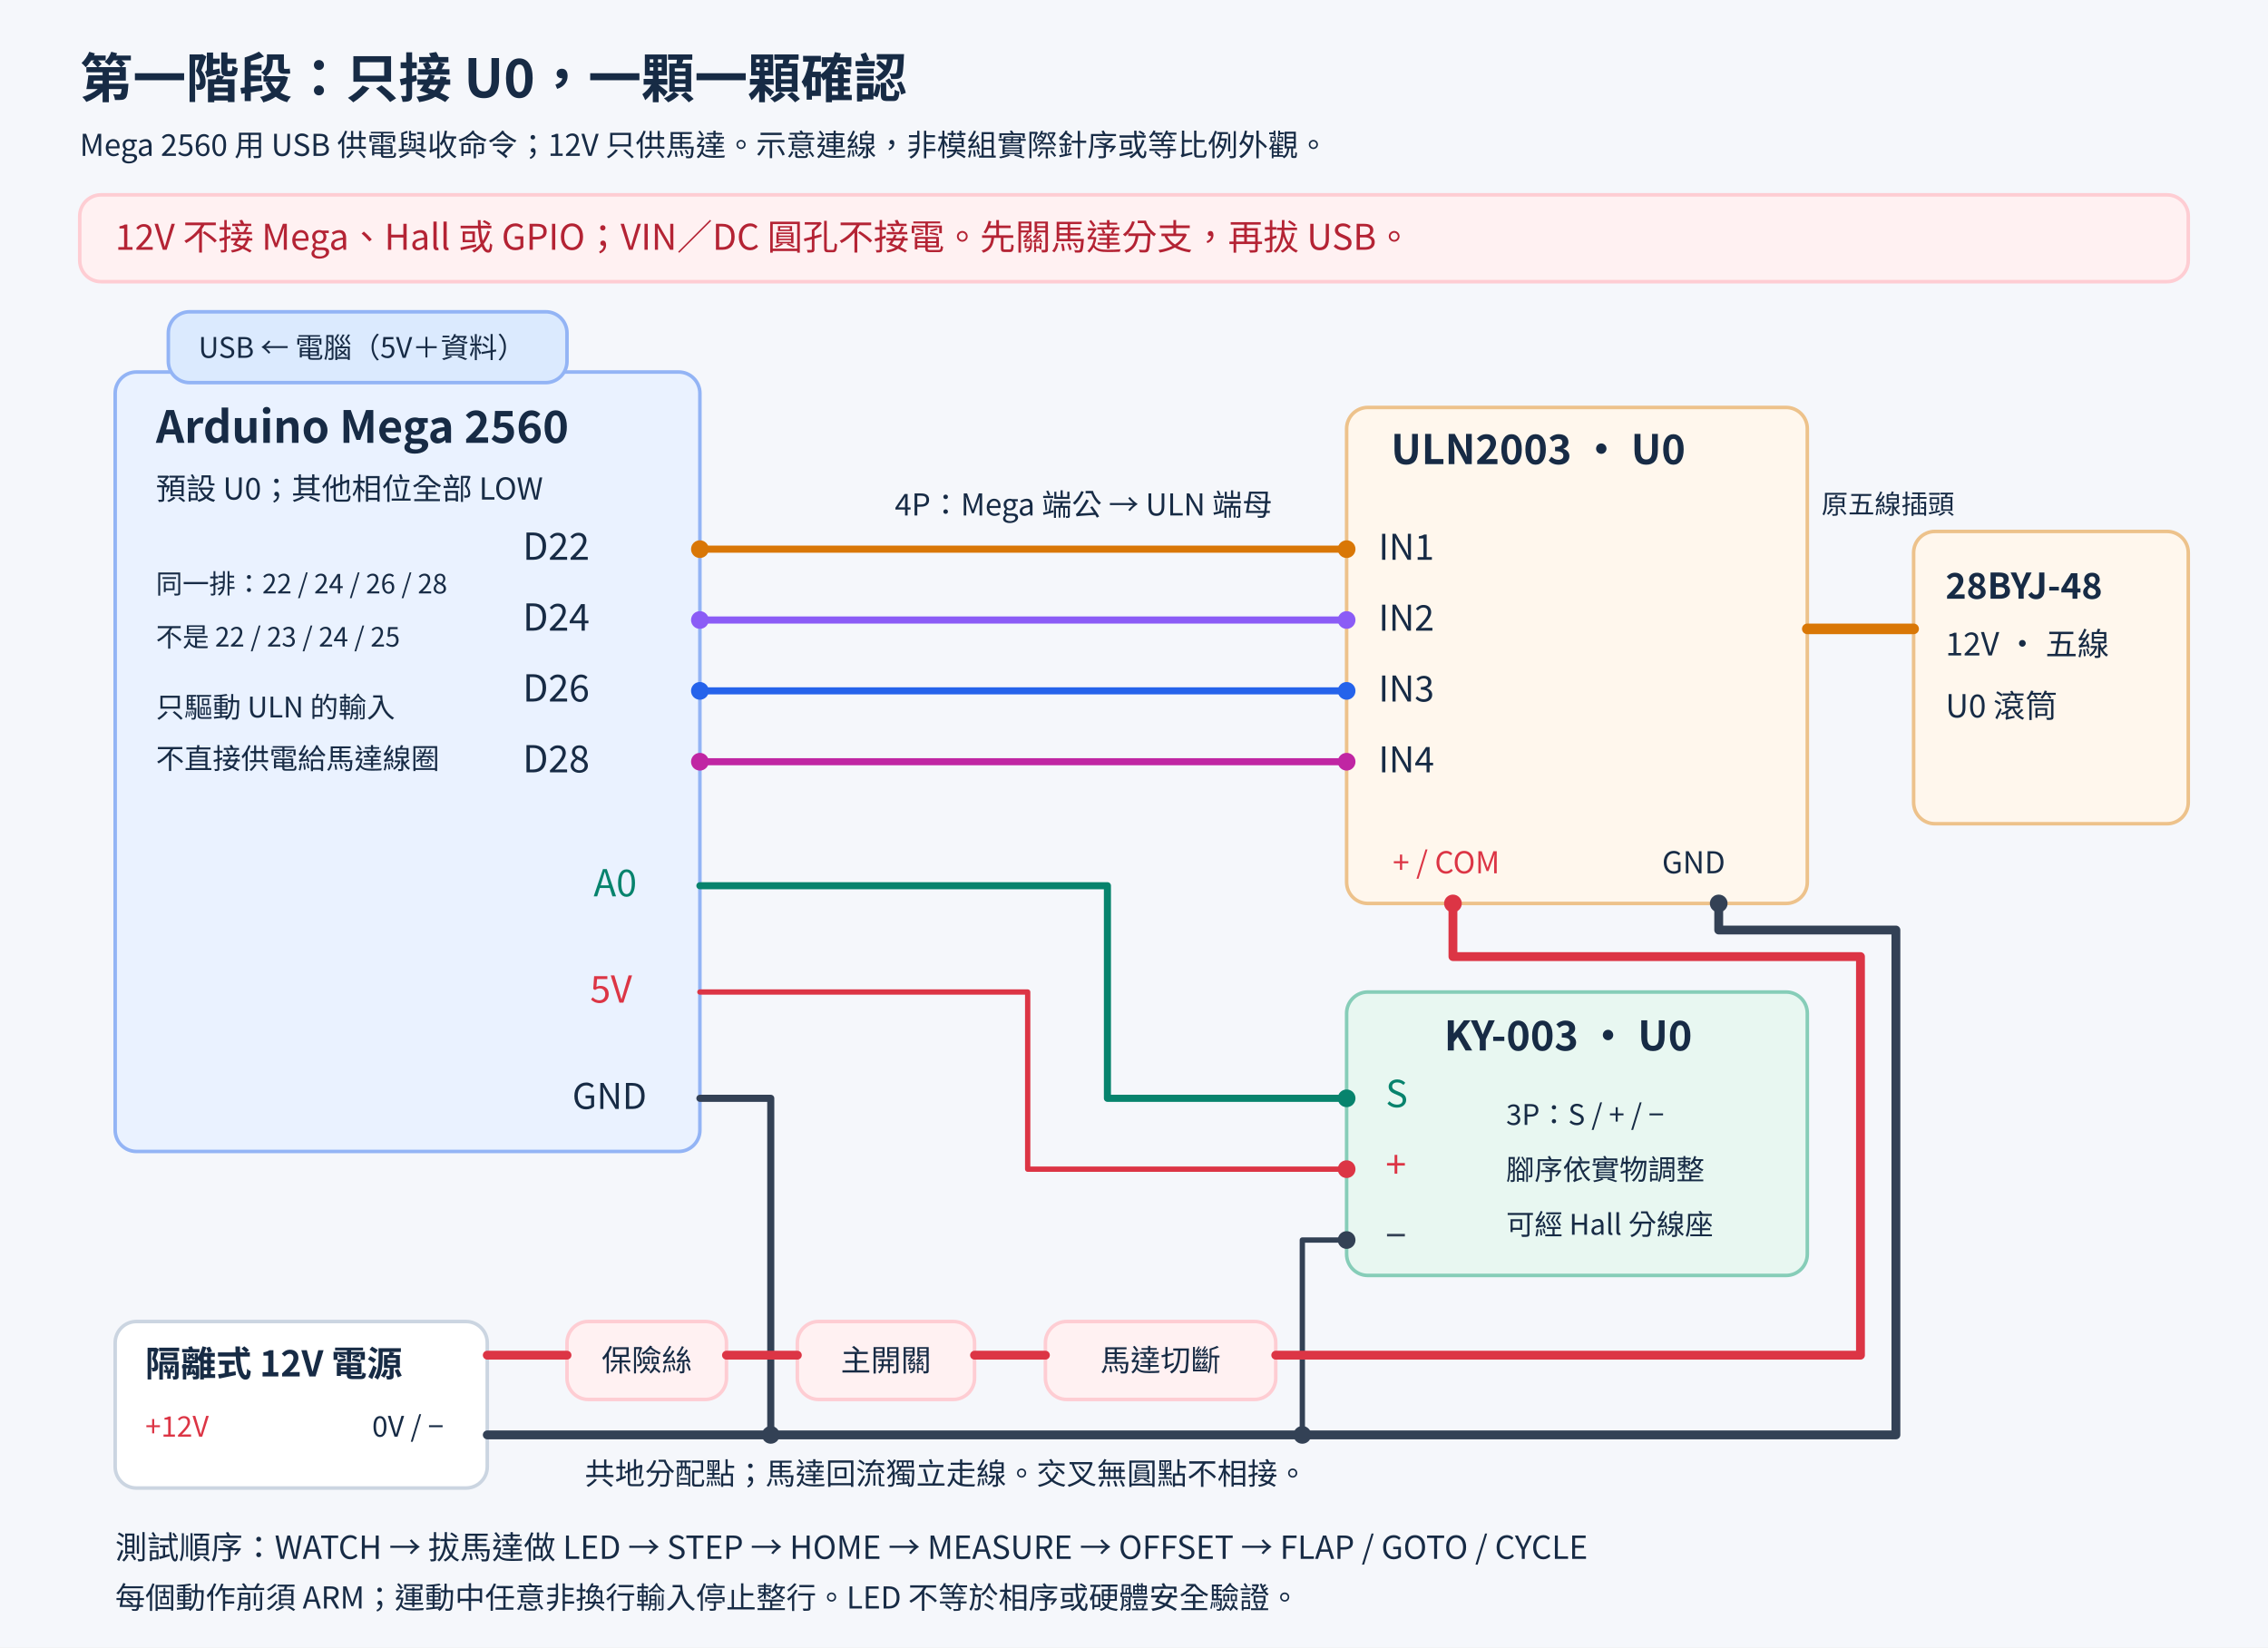
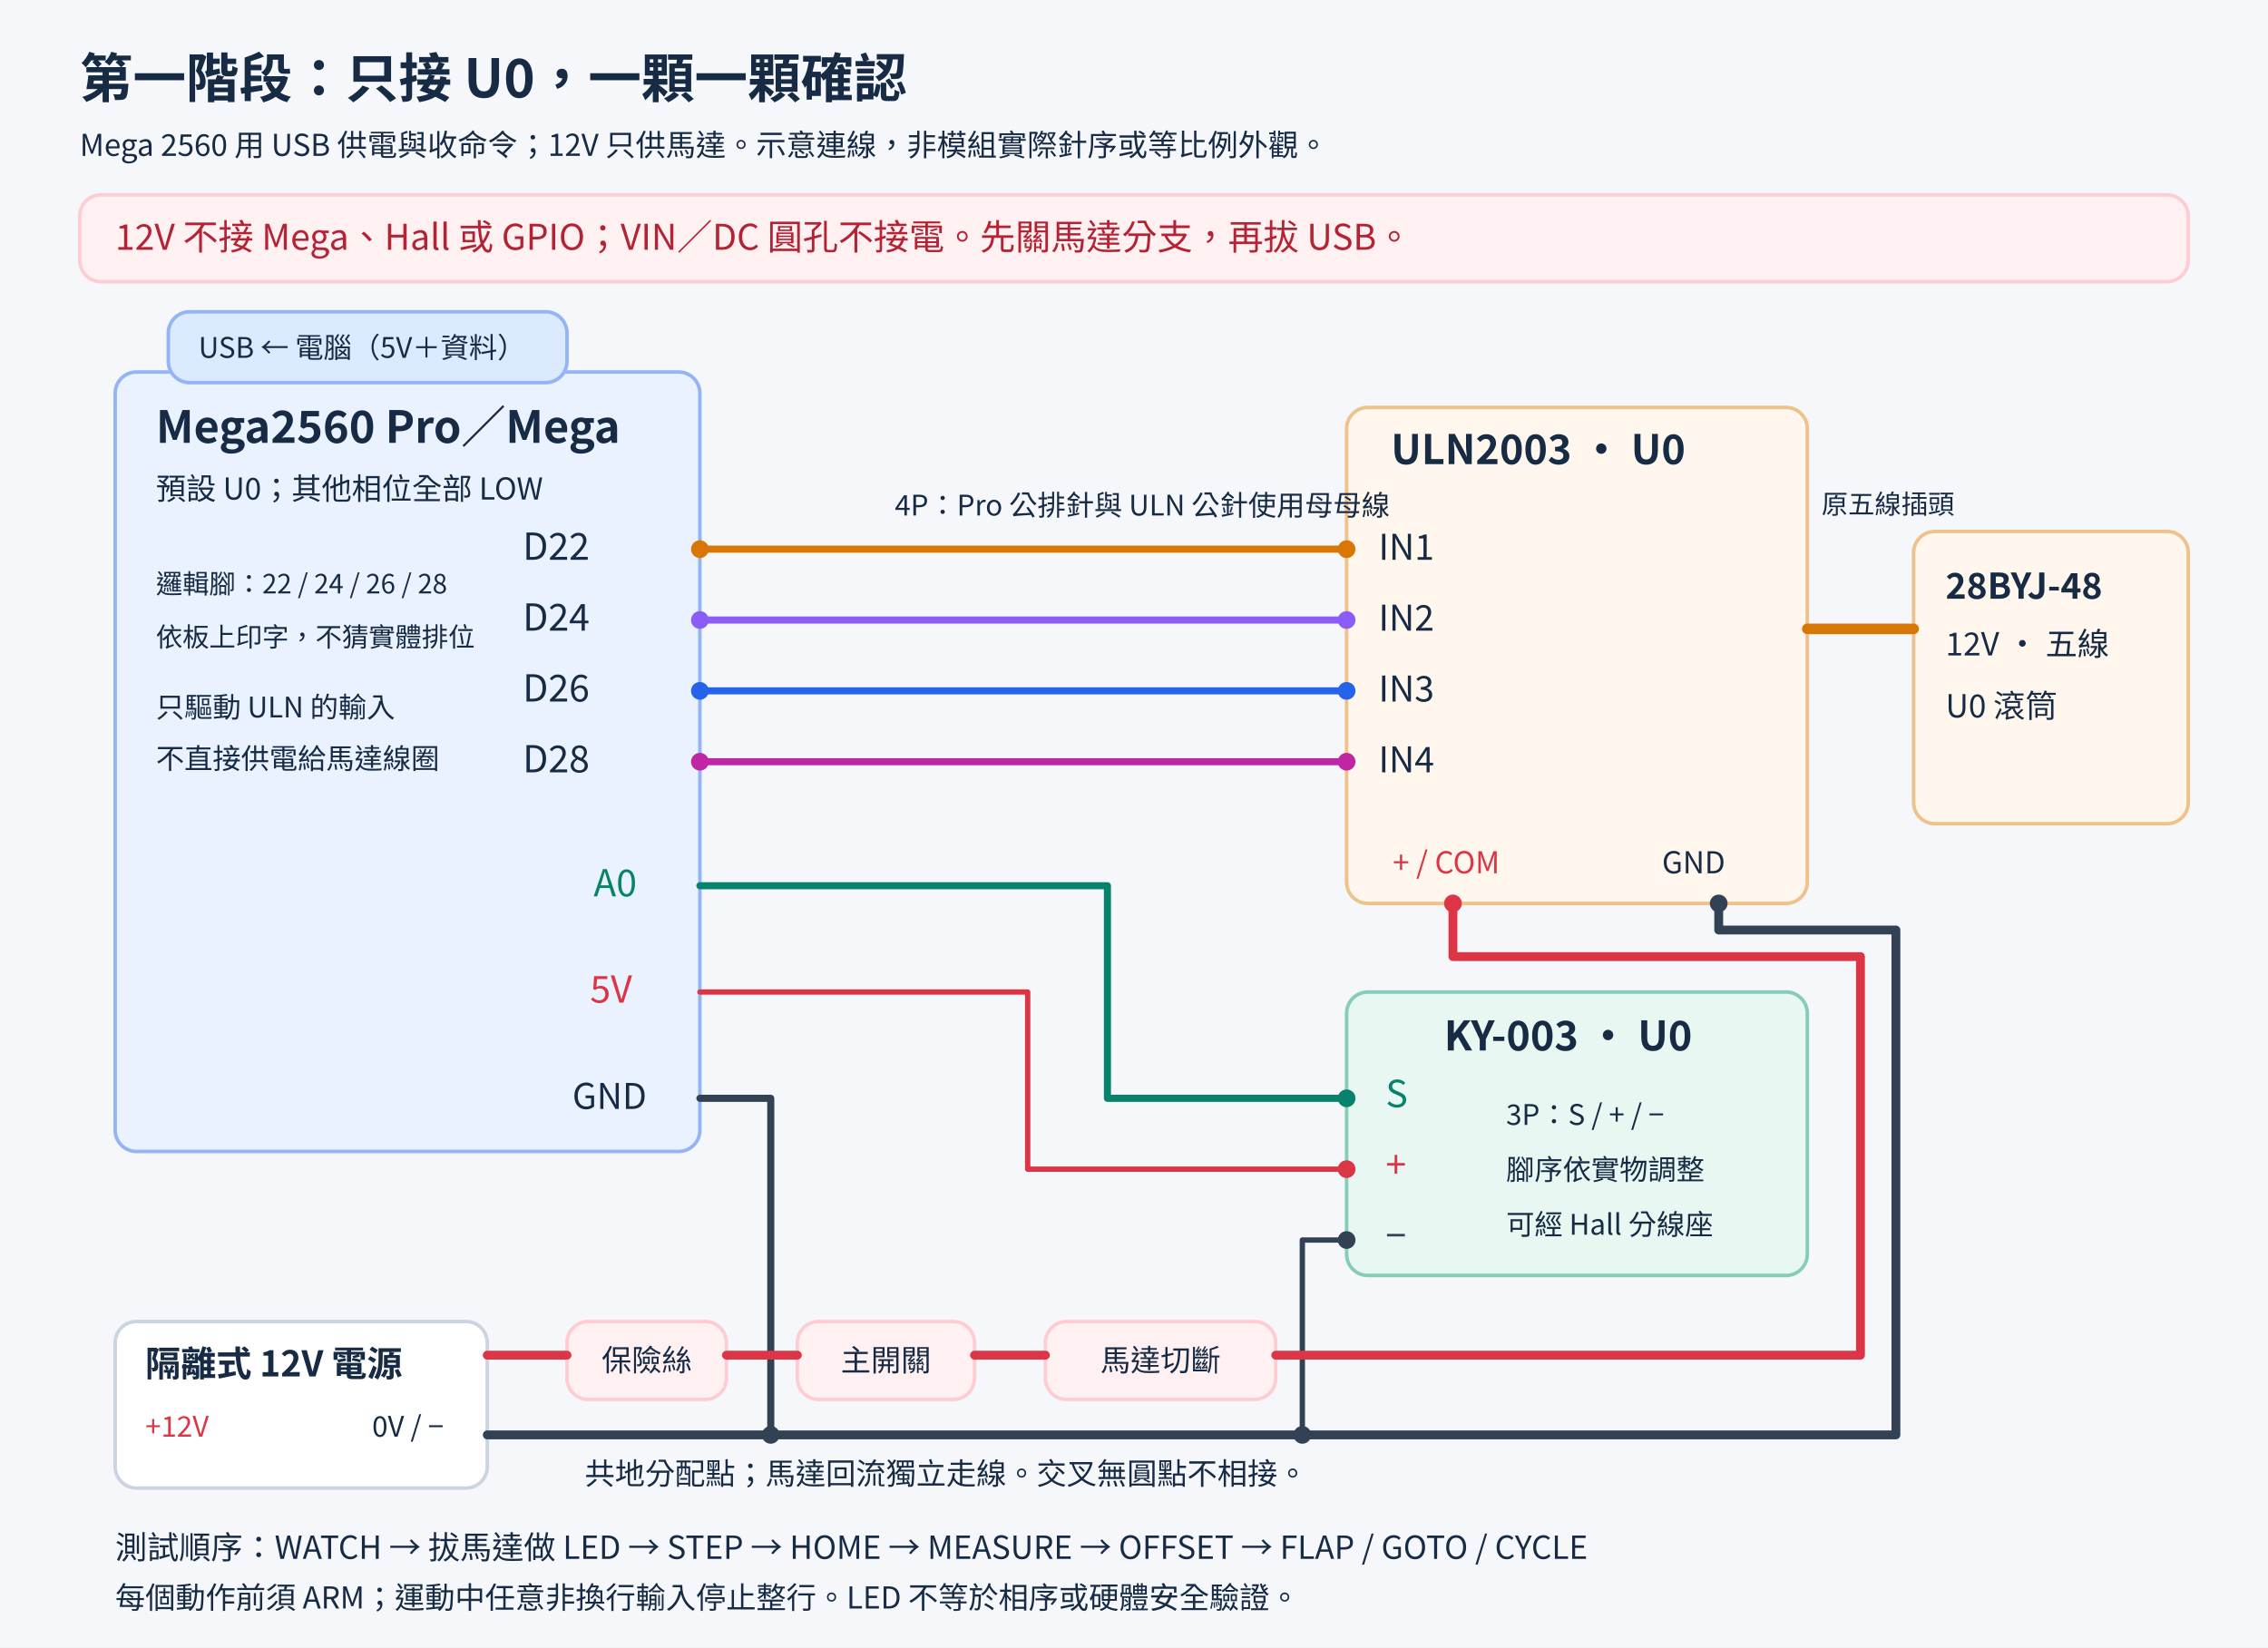
<svg xmlns="http://www.w3.org/2000/svg" viewBox="0 0 1280 930" role="img" aria-labelledby="title desc">
  <style>text{font-family:"Microsoft JhengHei","Noto Sans CJK TC",sans-serif;fill:#172b45} .wire{fill:none;stroke-linejoin:round;stroke-linecap:round}</style>
  <rect width="1280" height="930" fill="#f5f7fb" />
  <text x="45" y="55" font-size="30" font-weight="bold" text-anchor="start">第一階段：只接 U0，一顆一顆確認</text>
  <text x="45" y="88" font-size="17" font-weight="normal" text-anchor="start">Mega 2560 用 USB 供電與收命令；12V 只供馬達。示意連線，非模組實際針序或等比例外觀。</text>
  <rect x="45" y="110" width="1190" height="49" rx="12" fill="#fff1f2" stroke="#fecdd3" stroke-width="2" />
  <text x="65" y="141" font-size="20" font-weight="normal" text-anchor="start" style="fill:#b42334">12V 不接 Mega、Hall 或 GPIO；VIN／DC 圓孔不接電。先關馬達分支，再拔 USB。</text>
  <rect x="65" y="210" width="330" height="440" rx="12" fill="#eaf2ff" stroke="#93b4f5" stroke-width="2" />
-   <text x="88" y="250" font-size="25" font-weight="bold" text-anchor="start">Arduino Mega 2560</text>
+   <text x="88" y="250" font-size="25" font-weight="bold" text-anchor="start">Mega2560 Pro／Mega</text>
  <text x="88" y="282" font-size="17" font-weight="normal" text-anchor="start">預設 U0；其他相位全部 LOW</text>
  <rect x="95" y="176" width="225" height="40" rx="12" fill="#dbeafe" stroke="#93b4f5" stroke-width="2" />
  <text x="112" y="202" font-size="16" font-weight="normal" text-anchor="start">USB ← 電腦（5V＋資料）</text>
  <rect x="760" y="230" width="260" height="280" rx="12" fill="#fff7ed" stroke="#edc28b" stroke-width="2" />
  <text x="785" y="262" font-size="23" font-weight="bold" text-anchor="start">ULN2003 · U0</text>
  <text x="295" y="316" font-size="21" font-weight="normal" text-anchor="start">D22</text>
  <text x="778" y="316" font-size="20" font-weight="normal" text-anchor="start">IN1</text>
  <polyline class="wire" points="395,310 760,310" stroke="#d97706" stroke-width="4" />
  <circle cx="395" cy="310" r="5" fill="#d97706" />
  <circle cx="760" cy="310" r="5" fill="#d97706" />
  <text x="295" y="356" font-size="21" font-weight="normal" text-anchor="start">D24</text>
  <text x="778" y="356" font-size="20" font-weight="normal" text-anchor="start">IN2</text>
  <polyline class="wire" points="395,350 760,350" stroke="#8b5cf6" stroke-width="4" />
  <circle cx="395" cy="350" r="5" fill="#8b5cf6" />
  <circle cx="760" cy="350" r="5" fill="#8b5cf6" />
  <text x="295" y="396" font-size="21" font-weight="normal" text-anchor="start">D26</text>
  <text x="778" y="396" font-size="20" font-weight="normal" text-anchor="start">IN3</text>
  <polyline class="wire" points="395,390 760,390" stroke="#2563eb" stroke-width="4" />
  <circle cx="395" cy="390" r="5" fill="#2563eb" />
  <circle cx="760" cy="390" r="5" fill="#2563eb" />
  <text x="295" y="436" font-size="21" font-weight="normal" text-anchor="start">D28</text>
  <text x="778" y="436" font-size="20" font-weight="normal" text-anchor="start">IN4</text>
  <polyline class="wire" points="395,430 760,430" stroke="#c026a3" stroke-width="4" />
  <circle cx="395" cy="430" r="5" fill="#c026a3" />
  <circle cx="760" cy="430" r="5" fill="#c026a3" />
-   <text x="505" y="291" font-size="17" font-weight="normal" text-anchor="start">4P：Mega 端公 → ULN 端母</text>
-   <text x="88" y="335" font-size="15" font-weight="normal" text-anchor="start">同一排：22 / 24 / 26 / 28</text>
-   <text x="88" y="365" font-size="15" font-weight="normal" text-anchor="start">不是 22 / 23 / 24 / 25</text>
+   <text x="505" y="291" font-size="16" font-weight="normal" text-anchor="start">4P：Pro 公排針與 ULN 公針使用母母線</text>
+   <text x="88" y="335" font-size="15" font-weight="normal" text-anchor="start">邏輯腳：22 / 24 / 26 / 28</text>
+   <text x="88" y="365" font-size="15" font-weight="normal" text-anchor="start">依板上印字，不猜實體排位</text>
  <text x="88" y="405" font-size="16" font-weight="normal" text-anchor="start">只驅動 ULN 的輸入</text>
  <text x="88" y="434" font-size="16" font-weight="normal" text-anchor="start">不直接供電給馬達線圈</text>
  <rect x="1080" y="300" width="155" height="165" rx="12" fill="#fff7ed" stroke="#edc28b" stroke-width="2" />
  <text x="1098" y="338" font-size="20" font-weight="bold" text-anchor="start">28BYJ-48</text>
  <text x="1098" y="370" font-size="18" font-weight="normal" text-anchor="start">12V · 五線</text>
  <text x="1098" y="405" font-size="18" font-weight="normal" text-anchor="start">U0 滾筒</text>
  <polyline class="wire" points="1020,355 1080,355" stroke="#d97706" stroke-width="6" />
  <text x="1028" y="290" font-size="15" font-weight="normal" text-anchor="start">原五線插頭</text>
  <text x="786" y="493" font-size="17" font-weight="normal" text-anchor="start" style="fill:#dc3545">+ / COM</text>
  <text x="938" y="493" font-size="17" font-weight="normal" text-anchor="start">GND</text>
  <circle cx="820" cy="510" r="5" fill="#dc3545" />
  <circle cx="970" cy="510" r="5" fill="#334155" />
  <rect x="760" y="560" width="260" height="160" rx="12" fill="#e8f7f1" stroke="#86cdb8" stroke-width="2" />
  <text x="815" y="593" font-size="23" font-weight="bold" text-anchor="start">KY-003 · U0</text>
  <text x="782" y="625" font-size="21" font-weight="normal" text-anchor="start" style="fill:#07836d">S</text>
  <circle cx="760" cy="620" r="5" fill="#07836d" />
  <text x="782" y="665" font-size="21" font-weight="normal" text-anchor="start" style="fill:#dc3545">+</text>
  <circle cx="760" cy="660" r="5" fill="#dc3545" />
  <text x="782" y="705" font-size="21" font-weight="normal" text-anchor="start" style="fill:#334155">−</text>
  <circle cx="760" cy="700" r="5" fill="#334155" />
  <text x="850" y="635" font-size="16" font-weight="normal" text-anchor="start">3P：S / + / −</text>
  <text x="850" y="666" font-size="16" font-weight="normal" text-anchor="start">腳序依實物調整</text>
  <text x="850" y="697" font-size="16" font-weight="normal" text-anchor="start">可經 Hall 分線座</text>
  <text x="335" y="506" font-size="21" font-weight="normal" text-anchor="start" style="fill:#07836d">A0</text>
  <text x="333" y="566" font-size="21" font-weight="normal" text-anchor="start" style="fill:#dc3545">5V</text>
  <text x="323" y="626" font-size="20" font-weight="normal" text-anchor="start">GND</text>
  <polyline class="wire" points="395,500 625,500 625,620 760,620" stroke="#07836d" stroke-width="4" />
  <polyline class="wire" points="395,560 580,560 580,660 760,660" stroke="#dc3545" stroke-width="3" />
  <polyline class="wire" points="395,620 435,620 435,810" stroke="#334155" stroke-width="4" />
  <polyline class="wire" points="760,700 735,700 735,810" stroke="#334155" stroke-width="3" />
  <rect x="65" y="746" width="210" height="94" rx="12" fill="white" stroke="#cbd5e1" stroke-width="2" />
  <text x="82" y="777" font-size="20" font-weight="bold" text-anchor="start">隔離式 12V 電源</text>
  <text x="82" y="811" font-size="16" font-weight="normal" text-anchor="start" style="fill:#dc3545">+12V</text>
  <text x="210" y="811" font-size="16" font-weight="normal" text-anchor="start">0V / −</text>
  <rect x="320" y="746" width="90" height="44" rx="12" fill="#fff1f2" stroke="#fecdd3" stroke-width="2" />
  <text x="365.0" y="774" font-size="17" font-weight="normal" text-anchor="middle">保險絲</text>
  <rect x="450" y="746" width="100" height="44" rx="12" fill="#fff1f2" stroke="#fecdd3" stroke-width="2" />
  <text x="500.0" y="774" font-size="17" font-weight="normal" text-anchor="middle">主開關</text>
  <rect x="590" y="746" width="130" height="44" rx="12" fill="#fff1f2" stroke="#fecdd3" stroke-width="2" />
  <text x="655.0" y="774" font-size="17" font-weight="normal" text-anchor="middle">馬達切斷</text>
  <polyline class="wire" points="275,765 320,765" stroke="#dc3545" stroke-width="5" />
  <polyline class="wire" points="410,765 450,765" stroke="#dc3545" stroke-width="5" />
  <polyline class="wire" points="550,765 590,765" stroke="#dc3545" stroke-width="5" />
  <polyline class="wire" points="720,765 1050,765 1050,540 820,540 820,510" stroke="#dc3545" stroke-width="5" />
  <polyline class="wire" points="275,810 1070,810 1070,525 970,525 970,510" stroke="#334155" stroke-width="5" />
  <circle cx="435" cy="810" r="5" fill="#334155" />
  <circle cx="735" cy="810" r="5" fill="#334155" />
  <text x="330" y="838" font-size="17" font-weight="normal" text-anchor="start">共地分配點；馬達回流獨立走線。交叉無圓點不相接。</text>
  <text x="65" y="880" font-size="18" font-weight="normal" text-anchor="start">測試順序：WATCH → 拔馬達做 LED → STEP → HOME → MEASURE → OFFSET → FLAP / GOTO / CYCLE</text>
  <text x="65" y="908" font-size="17" font-weight="normal" text-anchor="start">每個動作前須 ARM；運動中任意非換行輸入停止整行。LED 不等於相序或硬體安全驗證。</text>
</svg>
